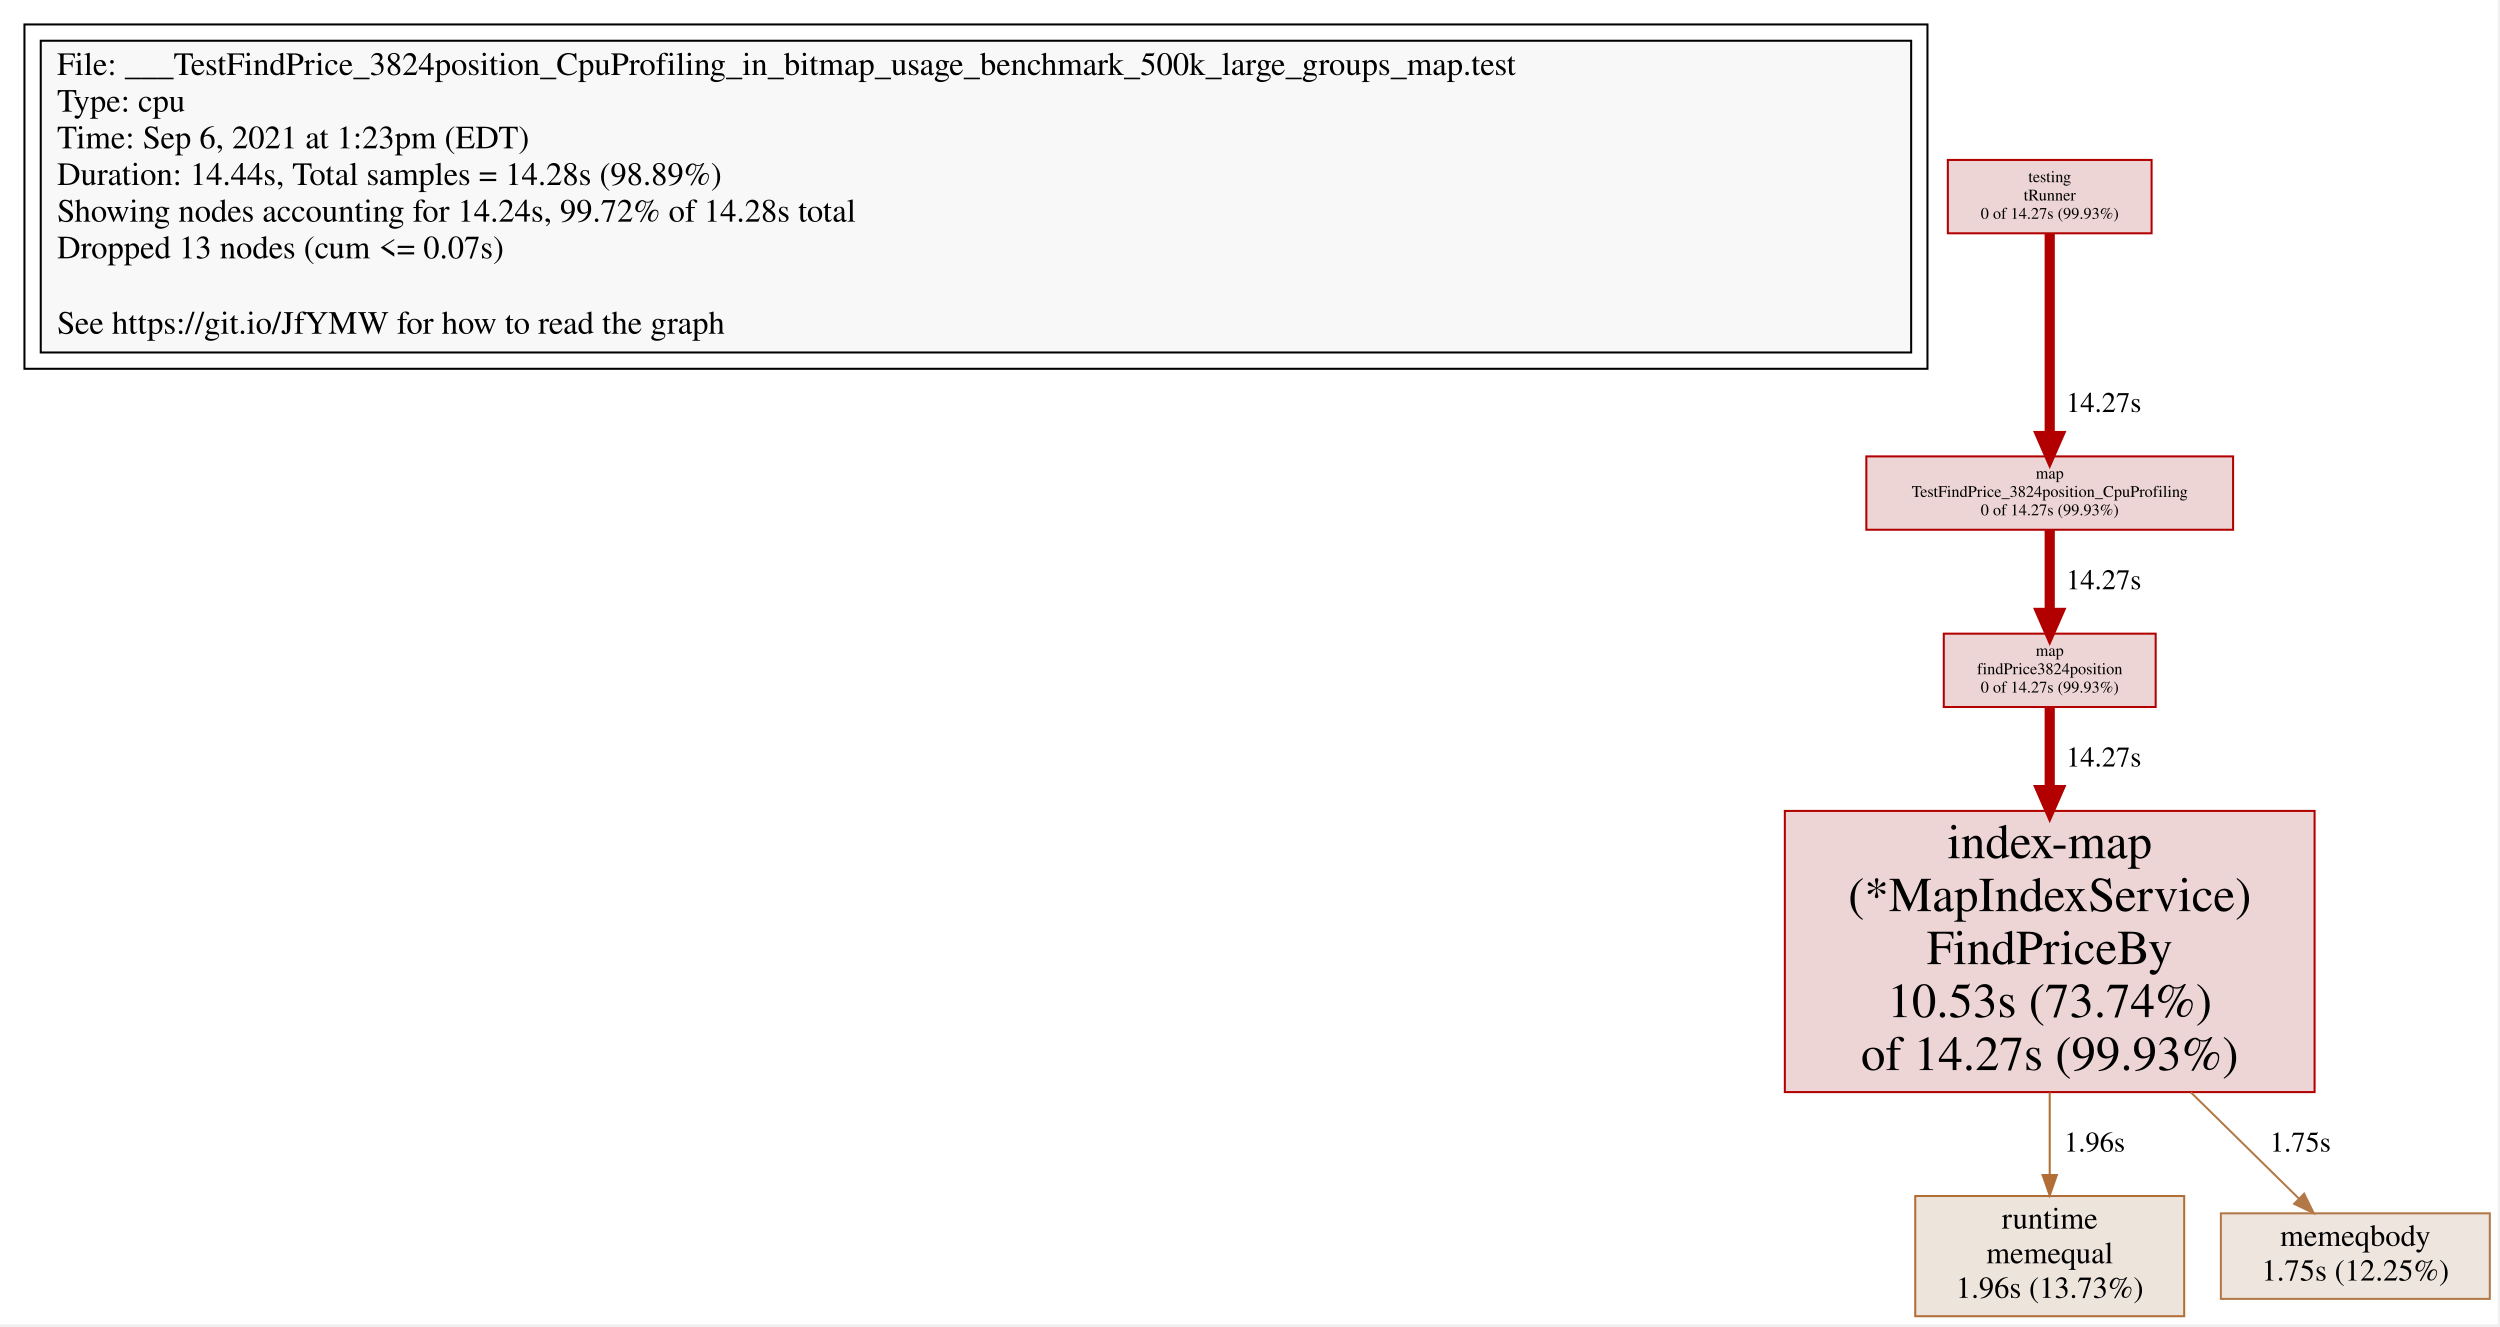
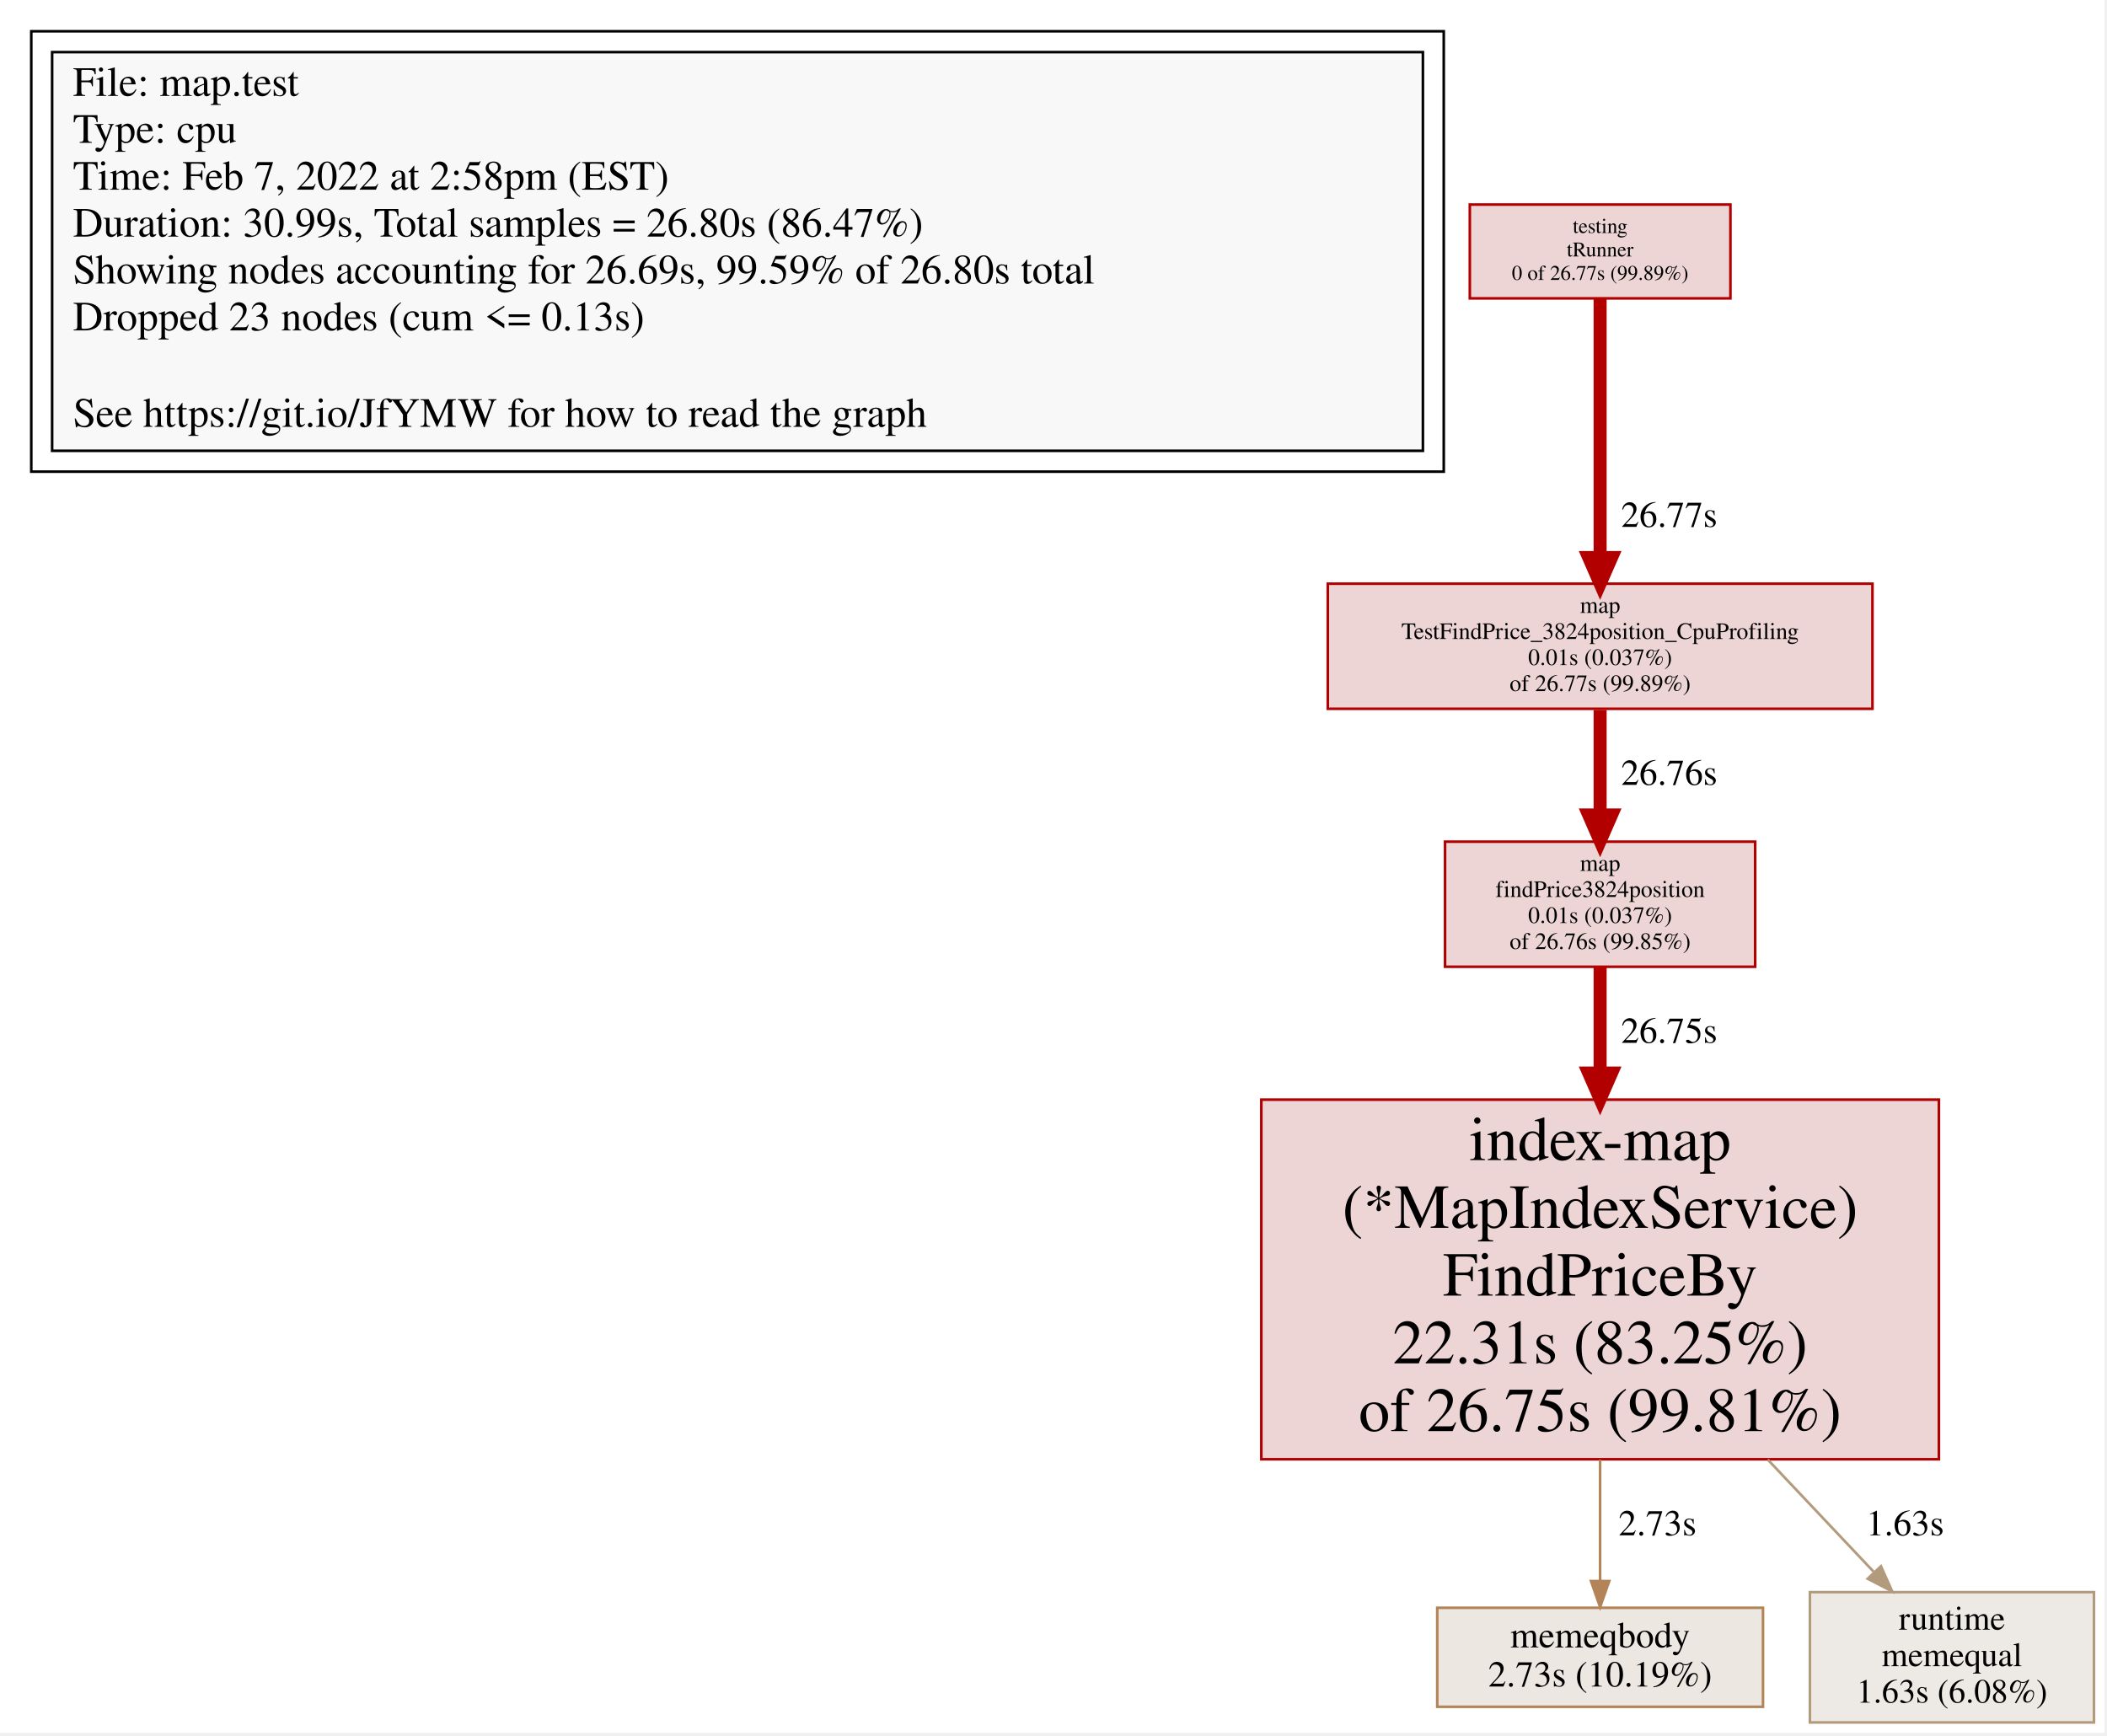
<svg xmlns="http://www.w3.org/2000/svg" xmlns:xlink="http://www.w3.org/1999/xlink" width="100%" height="100%">
  <g id="viewport" transform="scale(0.5,0.5) translate(0,0)">
-     <g id="graph0" class="graph" transform="scale(1 1) rotate(0) translate(4 646)">
-       <polygon fill="white" stroke="transparent" points="-4,4 -4,-646 1222,-646 1222,4 -4,4" />
+     <g id="graph0" class="graph" transform="scale(1 1) rotate(0) translate(4 661)">
+       <polygon fill="white" stroke="transparent" points="-4,4 -4,-661 803.5,-661 803.5,4 -4,4" />
      <g id="clust1" class="cluster">
-         <polygon fill="none" stroke="black" points="8,-465 8,-634 942,-634 942,-465 8,-465" />
+         <polygon fill="none" stroke="black" points="8,-480 8,-649 550,-649 550,-480 8,-480" />
      </g>
      <g id="node1" class="node">
        <g id="a_node1">
-           <a xlink:title="___TestFindPrice_3824position_CpuProfiling_in_bitmap_usage_benchmark_500k_large_groups_map.test">
-             <polygon fill="#f8f8f8" stroke="black" points="934,-626 16,-626 16,-473 934,-473 934,-626" />
-             <text text-anchor="start" x="24" y="-609.2" font-family="Times,serif" font-size="16.00">File: ___TestFindPrice_3824position_CpuProfiling_in_bitmap_usage_benchmark_500k_large_groups_map.test</text>
-             <text text-anchor="start" x="24" y="-591.2" font-family="Times,serif" font-size="16.00">Type: cpu</text>
-             <text text-anchor="start" x="24" y="-573.2" font-family="Times,serif" font-size="16.00">Time: Sep 6, 2021 at 1:23pm (EDT)</text>
-             <text text-anchor="start" x="24" y="-555.2" font-family="Times,serif" font-size="16.00">Duration: 14.44s, Total samples = 14.28s (98.89%)</text>
-             <text text-anchor="start" x="24" y="-537.2" font-family="Times,serif" font-size="16.00">Showing nodes accounting for 14.24s, 99.72% of 14.28s total</text>
-             <text text-anchor="start" x="24" y="-519.2" font-family="Times,serif" font-size="16.00">Dropped 13 nodes (cum &lt;= 0.07s)</text>
-             <text text-anchor="start" x="24" y="-482.2" font-family="Times,serif" font-size="16.00">See https://git.io/JfYMW for how to read the graph</text>
+           <a xlink:title="map.test">
+             <polygon fill="#f8f8f8" stroke="black" points="542,-641 16,-641 16,-488 542,-488 542,-641" />
+             <text text-anchor="start" x="24" y="-624.2" font-family="Times,serif" font-size="16.00">File: map.test</text>
+             <text text-anchor="start" x="24" y="-606.2" font-family="Times,serif" font-size="16.00">Type: cpu</text>
+             <text text-anchor="start" x="24" y="-588.2" font-family="Times,serif" font-size="16.00">Time: Feb 7, 2022 at 2:58pm (EST)</text>
+             <text text-anchor="start" x="24" y="-570.2" font-family="Times,serif" font-size="16.00">Duration: 30.99s, Total samples = 26.80s (86.47%)</text>
+             <text text-anchor="start" x="24" y="-552.2" font-family="Times,serif" font-size="16.00">Showing nodes accounting for 26.69s, 99.59% of 26.80s total</text>
+             <text text-anchor="start" x="24" y="-534.2" font-family="Times,serif" font-size="16.00">Dropped 23 nodes (cum &lt;= 0.13s)</text>
+             <text text-anchor="start" x="24" y="-497.2" font-family="Times,serif" font-size="16.00">See https://git.io/JfYMW for how to read the graph</text>
          </a>
        </g>
      </g>
      <g id="node1" class="node">
        <g id="a_node1">
-           <a xlink:title="bitmap-usage/index-map.(*MapIndexService).FindPriceBy (14.27s)">
-             <polygon fill="#edd5d5" stroke="#b20000" points="1132,-248 872,-248 872,-110 1132,-110 1132,-248" />
-             <text text-anchor="middle" x="1002" y="-224.8" font-family="Times,serif" font-size="24.00">index-map</text>
-             <text text-anchor="middle" x="1002" y="-198.8" font-family="Times,serif" font-size="24.00">(*MapIndexService)</text>
-             <text text-anchor="middle" x="1002" y="-172.8" font-family="Times,serif" font-size="24.00">FindPriceBy</text>
-             <text text-anchor="middle" x="1002" y="-146.8" font-family="Times,serif" font-size="24.00">10.53s (73.74%)</text>
-             <text text-anchor="middle" x="1002" y="-120.8" font-family="Times,serif" font-size="24.00">of 14.27s (99.93%)</text>
+           <a xlink:title="bitmap-usage/index-map.(*MapIndexService).FindPriceBy (26.75s)">
+             <polygon fill="#edd5d5" stroke="#b20000" points="740,-239 480,-239 480,-101 740,-101 740,-239" />
+             <text text-anchor="middle" x="610" y="-215.8" font-family="Times,serif" font-size="24.00">index-map</text>
+             <text text-anchor="middle" x="610" y="-189.8" font-family="Times,serif" font-size="24.00">(*MapIndexService)</text>
+             <text text-anchor="middle" x="610" y="-163.8" font-family="Times,serif" font-size="24.00">FindPriceBy</text>
+             <text text-anchor="middle" x="610" y="-137.8" font-family="Times,serif" font-size="24.00">22.31s (83.25%)</text>
+             <text text-anchor="middle" x="610" y="-111.8" font-family="Times,serif" font-size="24.00">of 26.75s (99.81%)</text>
          </a>
        </g>
      </g>
      <g id="node3" class="node">
        <g id="a_node3">
-           <a xlink:title="runtime.memequal (1.96s)">
-             <polygon fill="#ede4dc" stroke="#b26e37" points="1068,-59 936,-59 936,0 1068,0 1068,-59" />
-             <text text-anchor="middle" x="1002" y="-43" font-family="Times,serif" font-size="15.00">runtime</text>
-             <text text-anchor="middle" x="1002" y="-26" font-family="Times,serif" font-size="15.00">memequal</text>
-             <text text-anchor="middle" x="1002" y="-9" font-family="Times,serif" font-size="15.00">1.96s (13.73%)</text>
+           <a xlink:title="memeqbody (2.73s)">
+             <polygon fill="#ede7e1" stroke="#b28457" points="672.5,-44 547.5,-44 547.5,-6 672.5,-6 672.5,-44" />
+             <text text-anchor="middle" x="610" y="-28.8" font-family="Times,serif" font-size="14.00">memeqbody</text>
+             <text text-anchor="middle" x="610" y="-13.8" font-family="Times,serif" font-size="14.00">2.73s (10.19%)</text>
          </a>
        </g>
      </g>
      <g id="edge4" class="edge">
        <g id="a_edge4">
-           <a xlink:title="bitmap-usage/index-map.(*MapIndexService).FindPriceBy -&gt; runtime.memequal (1.96s)">
-             <path fill="none" stroke="#b26e37" d="M1002,-109.86C1002,-95.95 1002,-81.76 1002,-69.3" />
-             <polygon fill="#b26e37" stroke="#b26e37" points="1005.5,-69.29 1002,-59.29 998.5,-69.29 1005.5,-69.29" />
+           <a xlink:title="bitmap-usage/index-map.(*MapIndexService).FindPriceBy -&gt; memeqbody (2.73s)">
+             <path fill="none" stroke="#b28457" d="M610,-100.85C610,-84.39 610,-67.69 610,-54.26" />
+             <polygon fill="#b28457" stroke="#b28457" points="613.5,-54.25 610,-44.25 606.5,-54.25 613.5,-54.25" />
          </a>
        </g>
        <g id="a_edge4-label">
-           <a xlink:title="bitmap-usage/index-map.(*MapIndexService).FindPriceBy -&gt; runtime.memequal (1.96s)">
-             <text text-anchor="middle" x="1024" y="-80.8" font-family="Times,serif" font-size="14.00"> 1.96s</text>
+           <a xlink:title="bitmap-usage/index-map.(*MapIndexService).FindPriceBy -&gt; memeqbody (2.73s)">
+             <text text-anchor="middle" x="632" y="-71.8" font-family="Times,serif" font-size="14.00"> 2.73s</text>
          </a>
        </g>
      </g>
      <g id="node4" class="node">
        <g id="a_node4">
-           <a xlink:title="memeqbody (1.75s)">
-             <polygon fill="#ede5de" stroke="#b27845" points="1218,-50.5 1086,-50.5 1086,-8.5 1218,-8.5 1218,-50.5" />
-             <text text-anchor="middle" x="1152" y="-34.5" font-family="Times,serif" font-size="15.00">memeqbody</text>
-             <text text-anchor="middle" x="1152" y="-17.5" font-family="Times,serif" font-size="15.00">1.75s (12.25%)</text>
+           <a xlink:title="runtime.memequal (1.63s)">
+             <polygon fill="#edeae5" stroke="#b29b7c" points="799.5,-50 690.5,-50 690.5,0 799.5,0 799.5,-50" />
+             <text text-anchor="middle" x="745" y="-35.6" font-family="Times,serif" font-size="13.00">runtime</text>
+             <text text-anchor="middle" x="745" y="-21.6" font-family="Times,serif" font-size="13.00">memequal</text>
+             <text text-anchor="middle" x="745" y="-7.6" font-family="Times,serif" font-size="13.00">1.63s (6.08%)</text>
          </a>
        </g>
      </g>
      <g id="edge5" class="edge">
        <g id="a_edge5">
-           <a xlink:title="bitmap-usage/index-map.(*MapIndexService).FindPriceBy -&gt; memeqbody (1.75s)">
-             <path fill="none" stroke="#b27845" d="M1071.29,-109.86C1089.99,-91.48 1109.16,-72.63 1124.12,-57.91" />
-             <polygon fill="#b27845" stroke="#b27845" points="1126.86,-60.13 1131.54,-50.62 1121.96,-55.14 1126.86,-60.13" />
+           <a xlink:title="bitmap-usage/index-map.(*MapIndexService).FindPriceBy -&gt; runtime.memequal (1.63s)">
+             <path fill="none" stroke="#b29b7c" d="M674.34,-100.85C688.51,-85.84 702.87,-70.63 714.91,-57.88" />
+             <polygon fill="#b29b7c" stroke="#b29b7c" points="717.76,-59.95 722.08,-50.28 712.67,-55.15 717.76,-59.95" />
          </a>
        </g>
        <g id="a_edge5-label">
-           <a xlink:title="bitmap-usage/index-map.(*MapIndexService).FindPriceBy -&gt; memeqbody (1.75s)">
-             <text text-anchor="middle" x="1125" y="-80.8" font-family="Times,serif" font-size="14.00"> 1.75s</text>
+           <a xlink:title="bitmap-usage/index-map.(*MapIndexService).FindPriceBy -&gt; runtime.memequal (1.63s)">
+             <text text-anchor="middle" x="727" y="-71.8" font-family="Times,serif" font-size="14.00"> 1.63s</text>
          </a>
        </g>
      </g>
      <g id="node2" class="node">
        <g id="a_node2">
-           <a xlink:title="testing.tRunner (14.27s)">
-             <polygon fill="#edd5d5" stroke="#b20000" points="1052,-567.5 952,-567.5 952,-531.5 1052,-531.5 1052,-567.5" />
-             <text text-anchor="middle" x="1002" y="-556.6" font-family="Times,serif" font-size="8.00">testing</text>
-             <text text-anchor="middle" x="1002" y="-547.6" font-family="Times,serif" font-size="8.00">tRunner</text>
-             <text text-anchor="middle" x="1002" y="-538.6" font-family="Times,serif" font-size="8.00">0 of 14.27s (99.93%)</text>
+           <a xlink:title="testing.tRunner (26.77s)">
+             <polygon fill="#edd5d5" stroke="#b20000" points="660,-582.5 560,-582.5 560,-546.5 660,-546.5 660,-582.5" />
+             <text text-anchor="middle" x="610" y="-571.6" font-family="Times,serif" font-size="8.00">testing</text>
+             <text text-anchor="middle" x="610" y="-562.6" font-family="Times,serif" font-size="8.00">tRunner</text>
+             <text text-anchor="middle" x="610" y="-553.6" font-family="Times,serif" font-size="8.00">0 of 26.77s (99.89%)</text>
          </a>
        </g>
      </g>
      <g id="node5" class="node">
        <g id="a_node5">
-           <a xlink:title="bitmap-usage/benchmark/500k-large-groups/map.TestFindPrice_3824position_CpuProfiling (14.27s)">
-             <polygon fill="#edd5d5" stroke="#b20000" points="1092,-422 912,-422 912,-386 1092,-386 1092,-422" />
-             <text text-anchor="middle" x="1002" y="-411.1" font-family="Times,serif" font-size="8.00">map</text>
-             <text text-anchor="middle" x="1002" y="-402.1" font-family="Times,serif" font-size="8.00">TestFindPrice_3824position_CpuProfiling</text>
-             <text text-anchor="middle" x="1002" y="-393.1" font-family="Times,serif" font-size="8.00">0 of 14.27s (99.93%)</text>
+           <a xlink:title="bitmap-usage/benchmark/500k-large-groups/map.TestFindPrice_3824position_CpuProfiling (26.77s)">
+             <polygon fill="#edd5d5" stroke="#b20000" points="714.5,-437 505.5,-437 505.5,-389 714.5,-389 714.5,-437" />
+             <text text-anchor="middle" x="610" y="-425.8" font-family="Times,serif" font-size="9.00">map</text>
+             <text text-anchor="middle" x="610" y="-415.8" font-family="Times,serif" font-size="9.00">TestFindPrice_3824position_CpuProfiling</text>
+             <text text-anchor="middle" x="610" y="-405.8" font-family="Times,serif" font-size="9.00">0.01s (0.037%)</text>
+             <text text-anchor="middle" x="610" y="-395.8" font-family="Times,serif" font-size="9.00">of 26.77s (99.89%)</text>
+           </a>
+         </g>
+       </g>
+       <g id="edge1" class="edge">
+         <g id="a_edge1">
+           <a xlink:title="testing.tRunner -&gt; bitmap-usage/benchmark/500k-large-groups/map.TestFindPrice_3824position_CpuProfiling (26.77s)">
+             <path fill="none" stroke="#b20000" stroke-width="5" d="M610,-546.35C610,-522.27 610,-477.95 610,-447.27" />
+             <polygon fill="#b20000" stroke="#b20000" stroke-width="5" points="614.38,-447.04 610,-437.04 605.63,-447.04 614.38,-447.04" />
+           </a>
+         </g>
+         <g id="a_edge1-label">
+           <a xlink:title="testing.tRunner -&gt; bitmap-usage/benchmark/500k-large-groups/map.TestFindPrice_3824position_CpuProfiling (26.77s)">
+             <text text-anchor="middle" x="636.5" y="-458.8" font-family="Times,serif" font-size="14.00"> 26.77s</text>
+           </a>
+         </g>
+       </g>
+       <g id="node6" class="node">
+         <g id="a_node6">
+           <a xlink:title="bitmap-usage/benchmark/500k-large-groups/map.findPrice3824position (26.76s)">
+             <polygon fill="#edd5d5" stroke="#b20000" points="669.5,-338 550.5,-338 550.5,-290 669.5,-290 669.5,-338" />
+             <text text-anchor="middle" x="610" y="-326.8" font-family="Times,serif" font-size="9.00">map</text>
+             <text text-anchor="middle" x="610" y="-316.8" font-family="Times,serif" font-size="9.00">findPrice3824position</text>
+             <text text-anchor="middle" x="610" y="-306.8" font-family="Times,serif" font-size="9.00">0.01s (0.037%)</text>
+             <text text-anchor="middle" x="610" y="-296.8" font-family="Times,serif" font-size="9.00">of 26.76s (99.85%)</text>
+           </a>
+         </g>
+       </g>
+       <g id="edge2" class="edge">
+         <g id="a_edge2">
+           <a xlink:title="bitmap-usage/benchmark/500k-large-groups/map.TestFindPrice_3824position_CpuProfiling -&gt; bitmap-usage/benchmark/500k-large-groups/map.findPrice3824position (26.76s)">
+             <path fill="none" stroke="#b20000" stroke-width="5" d="M610,-388.52C610,-376.49 610,-361.62 610,-348.42" />
+             <polygon fill="#b20000" stroke="#b20000" stroke-width="5" points="614.38,-348.26 610,-338.26 605.63,-348.26 614.38,-348.26" />
+           </a>
+         </g>
+         <g id="a_edge2-label">
+           <a xlink:title="bitmap-usage/benchmark/500k-large-groups/map.TestFindPrice_3824position_CpuProfiling -&gt; bitmap-usage/benchmark/500k-large-groups/map.findPrice3824position (26.76s)">
+             <text text-anchor="middle" x="636.5" y="-359.8" font-family="Times,serif" font-size="14.00"> 26.76s</text>
          </a>
        </g>
      </g>
      <g id="edge3" class="edge">
        <g id="a_edge3">
-           <a xlink:title="testing.tRunner -&gt; bitmap-usage/benchmark/500k-large-groups/map.TestFindPrice_3824position_CpuProfiling (14.27s)">
-             <path fill="none" stroke="#b20000" stroke-width="5" d="M1002,-531.48C1002,-506.99 1002,-461.56 1002,-432.33" />
-             <polygon fill="#b20000" stroke="#b20000" stroke-width="5" points="1006.38,-432 1002,-422 997.63,-432 1006.38,-432" />
+           <a xlink:title="bitmap-usage/benchmark/500k-large-groups/map.findPrice3824position -&gt; bitmap-usage/index-map.(*MapIndexService).FindPriceBy (26.75s)">
+             <path fill="none" stroke="#b20000" stroke-width="5" d="M610,-289.87C610,-278.57 610,-264.24 610,-249.47" />
+             <polygon fill="#b20000" stroke="#b20000" stroke-width="5" points="614.38,-249.21 610,-239.21 605.63,-249.21 614.38,-249.21" />
          </a>
        </g>
        <g id="a_edge3-label">
-           <a xlink:title="testing.tRunner -&gt; bitmap-usage/benchmark/500k-large-groups/map.TestFindPrice_3824position_CpuProfiling (14.27s)">
-             <text text-anchor="middle" x="1028.5" y="-443.8" font-family="Times,serif" font-size="14.00"> 14.27s</text>
-           </a>
-         </g>
-       </g>
-       <g id="node6" class="node">
-         <g id="a_node6">
-           <a xlink:title="bitmap-usage/benchmark/500k-large-groups/map.findPrice3824position (14.27s)">
-             <polygon fill="#edd5d5" stroke="#b20000" points="1054,-335 950,-335 950,-299 1054,-299 1054,-335" />
-             <text text-anchor="middle" x="1002" y="-324.1" font-family="Times,serif" font-size="8.00">map</text>
-             <text text-anchor="middle" x="1002" y="-315.1" font-family="Times,serif" font-size="8.00">findPrice3824position</text>
-             <text text-anchor="middle" x="1002" y="-306.1" font-family="Times,serif" font-size="8.00">0 of 14.27s (99.93%)</text>
-           </a>
-         </g>
-       </g>
-       <g id="edge1" class="edge">
-         <g id="a_edge1">
-           <a xlink:title="bitmap-usage/benchmark/500k-large-groups/map.TestFindPrice_3824position_CpuProfiling -&gt; bitmap-usage/benchmark/500k-large-groups/map.findPrice3824position (14.27s)">
-             <path fill="none" stroke="#b20000" stroke-width="5" d="M1002,-385.8C1002,-374.16 1002,-358.55 1002,-345.24" />
-             <polygon fill="#b20000" stroke="#b20000" stroke-width="5" points="1006.38,-345.18 1002,-335.18 997.63,-345.18 1006.38,-345.18" />
-           </a>
-         </g>
-         <g id="a_edge1-label">
-           <a xlink:title="bitmap-usage/benchmark/500k-large-groups/map.TestFindPrice_3824position_CpuProfiling -&gt; bitmap-usage/benchmark/500k-large-groups/map.findPrice3824position (14.27s)">
-             <text text-anchor="middle" x="1028.5" y="-356.8" font-family="Times,serif" font-size="14.00"> 14.27s</text>
-           </a>
-         </g>
-       </g>
-       <g id="edge2" class="edge">
-         <g id="a_edge2">
-           <a xlink:title="bitmap-usage/benchmark/500k-large-groups/map.findPrice3824position -&gt; bitmap-usage/index-map.(*MapIndexService).FindPriceBy (14.27s)">
-             <path fill="none" stroke="#b20000" stroke-width="5" d="M1002,-298.78C1002,-288.1 1002,-273.56 1002,-258.3" />
-             <polygon fill="#b20000" stroke="#b20000" stroke-width="5" points="1006.38,-258.21 1002,-248.21 997.63,-258.21 1006.38,-258.21" />
-           </a>
-         </g>
-         <g id="a_edge2-label">
-           <a xlink:title="bitmap-usage/benchmark/500k-large-groups/map.findPrice3824position -&gt; bitmap-usage/index-map.(*MapIndexService).FindPriceBy (14.27s)">
-             <text text-anchor="middle" x="1028.5" y="-269.8" font-family="Times,serif" font-size="14.00"> 14.27s</text>
+           <a xlink:title="bitmap-usage/benchmark/500k-large-groups/map.findPrice3824position -&gt; bitmap-usage/index-map.(*MapIndexService).FindPriceBy (26.75s)">
+             <text text-anchor="middle" x="636.5" y="-260.8" font-family="Times,serif" font-size="14.00"> 26.75s</text>
          </a>
        </g>
      </g>
    </g>
  </g>
</svg>
